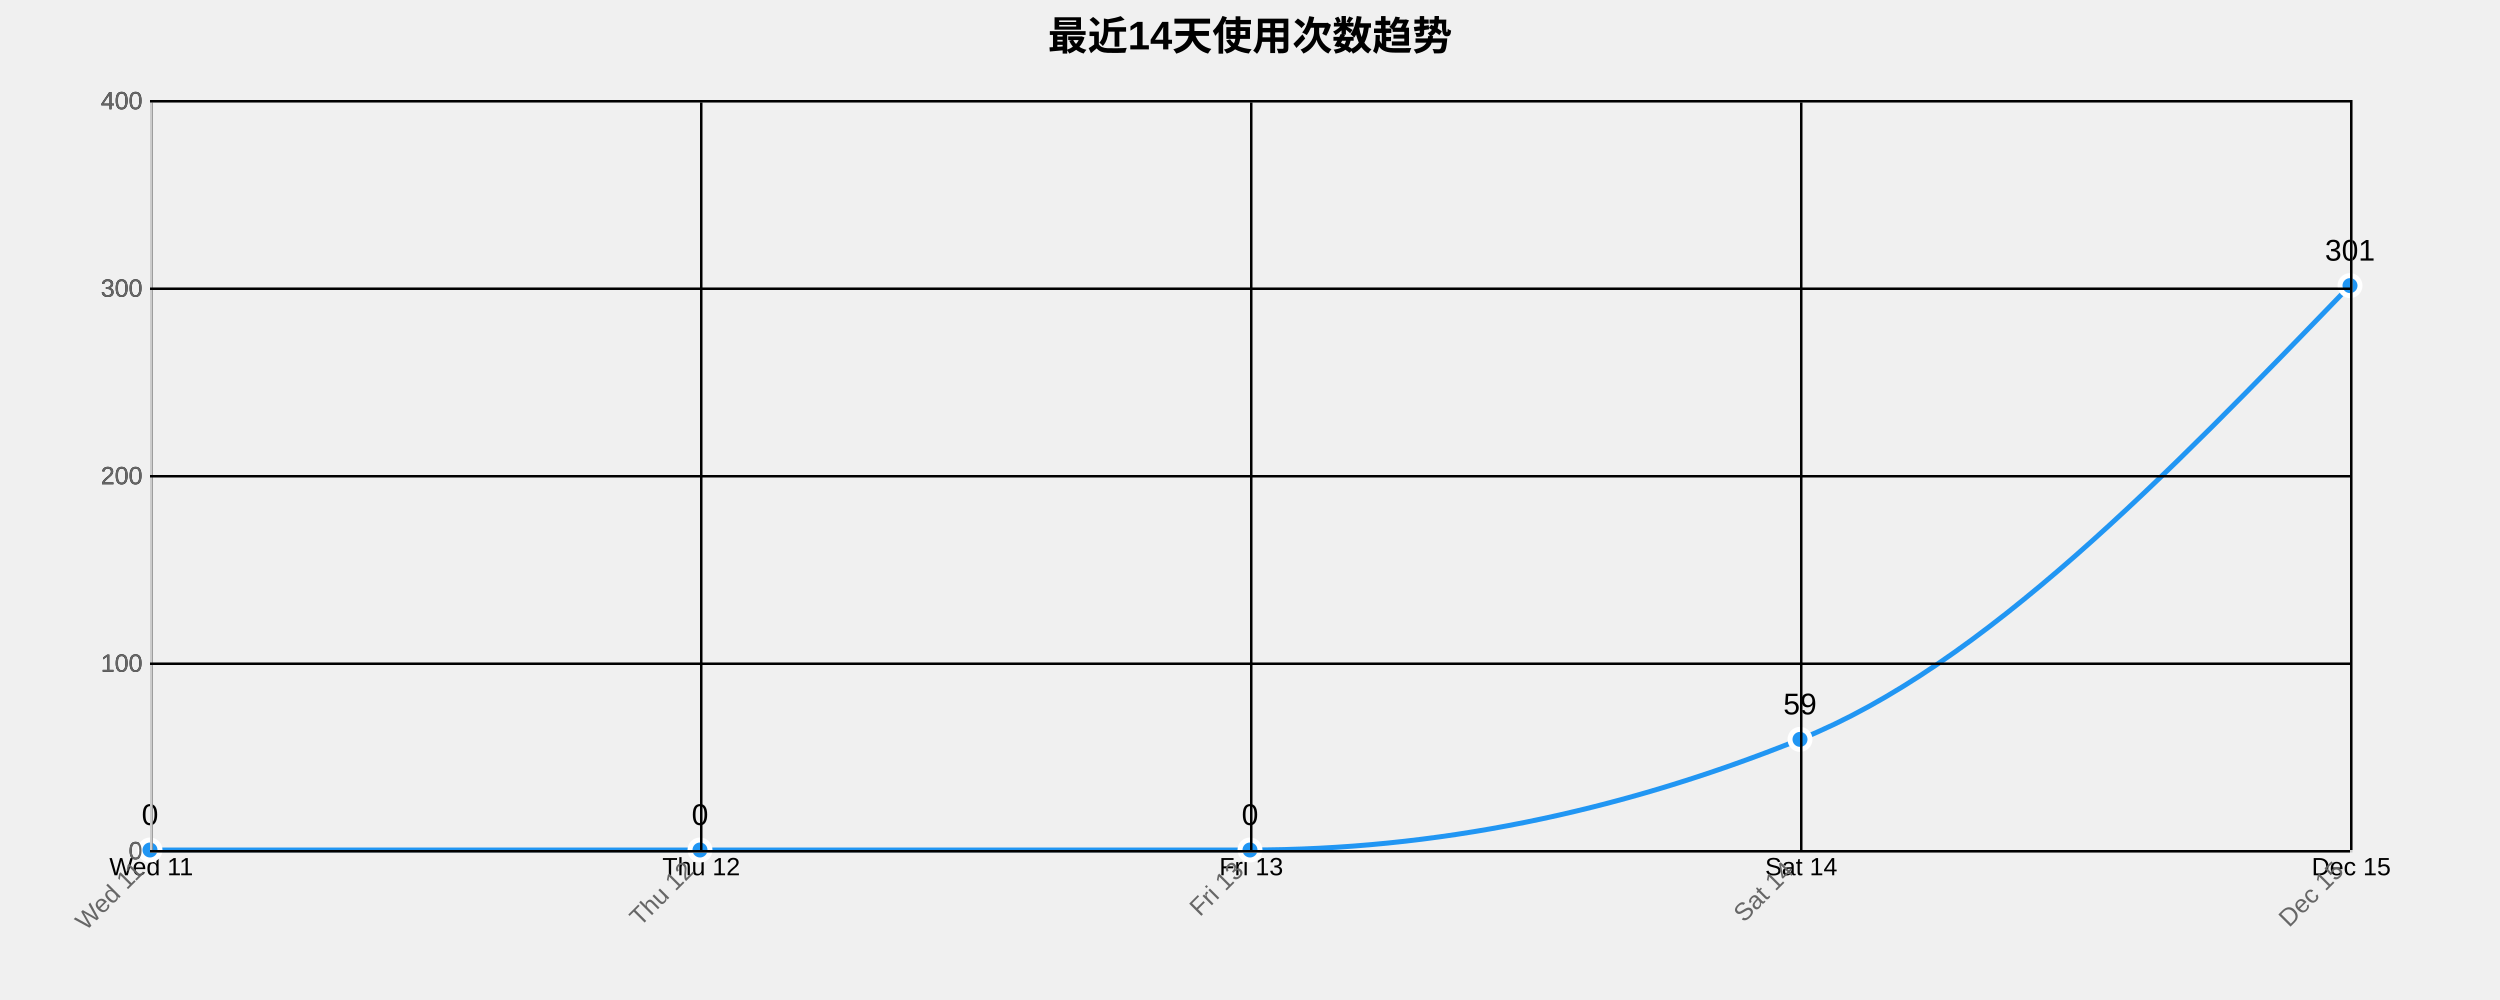
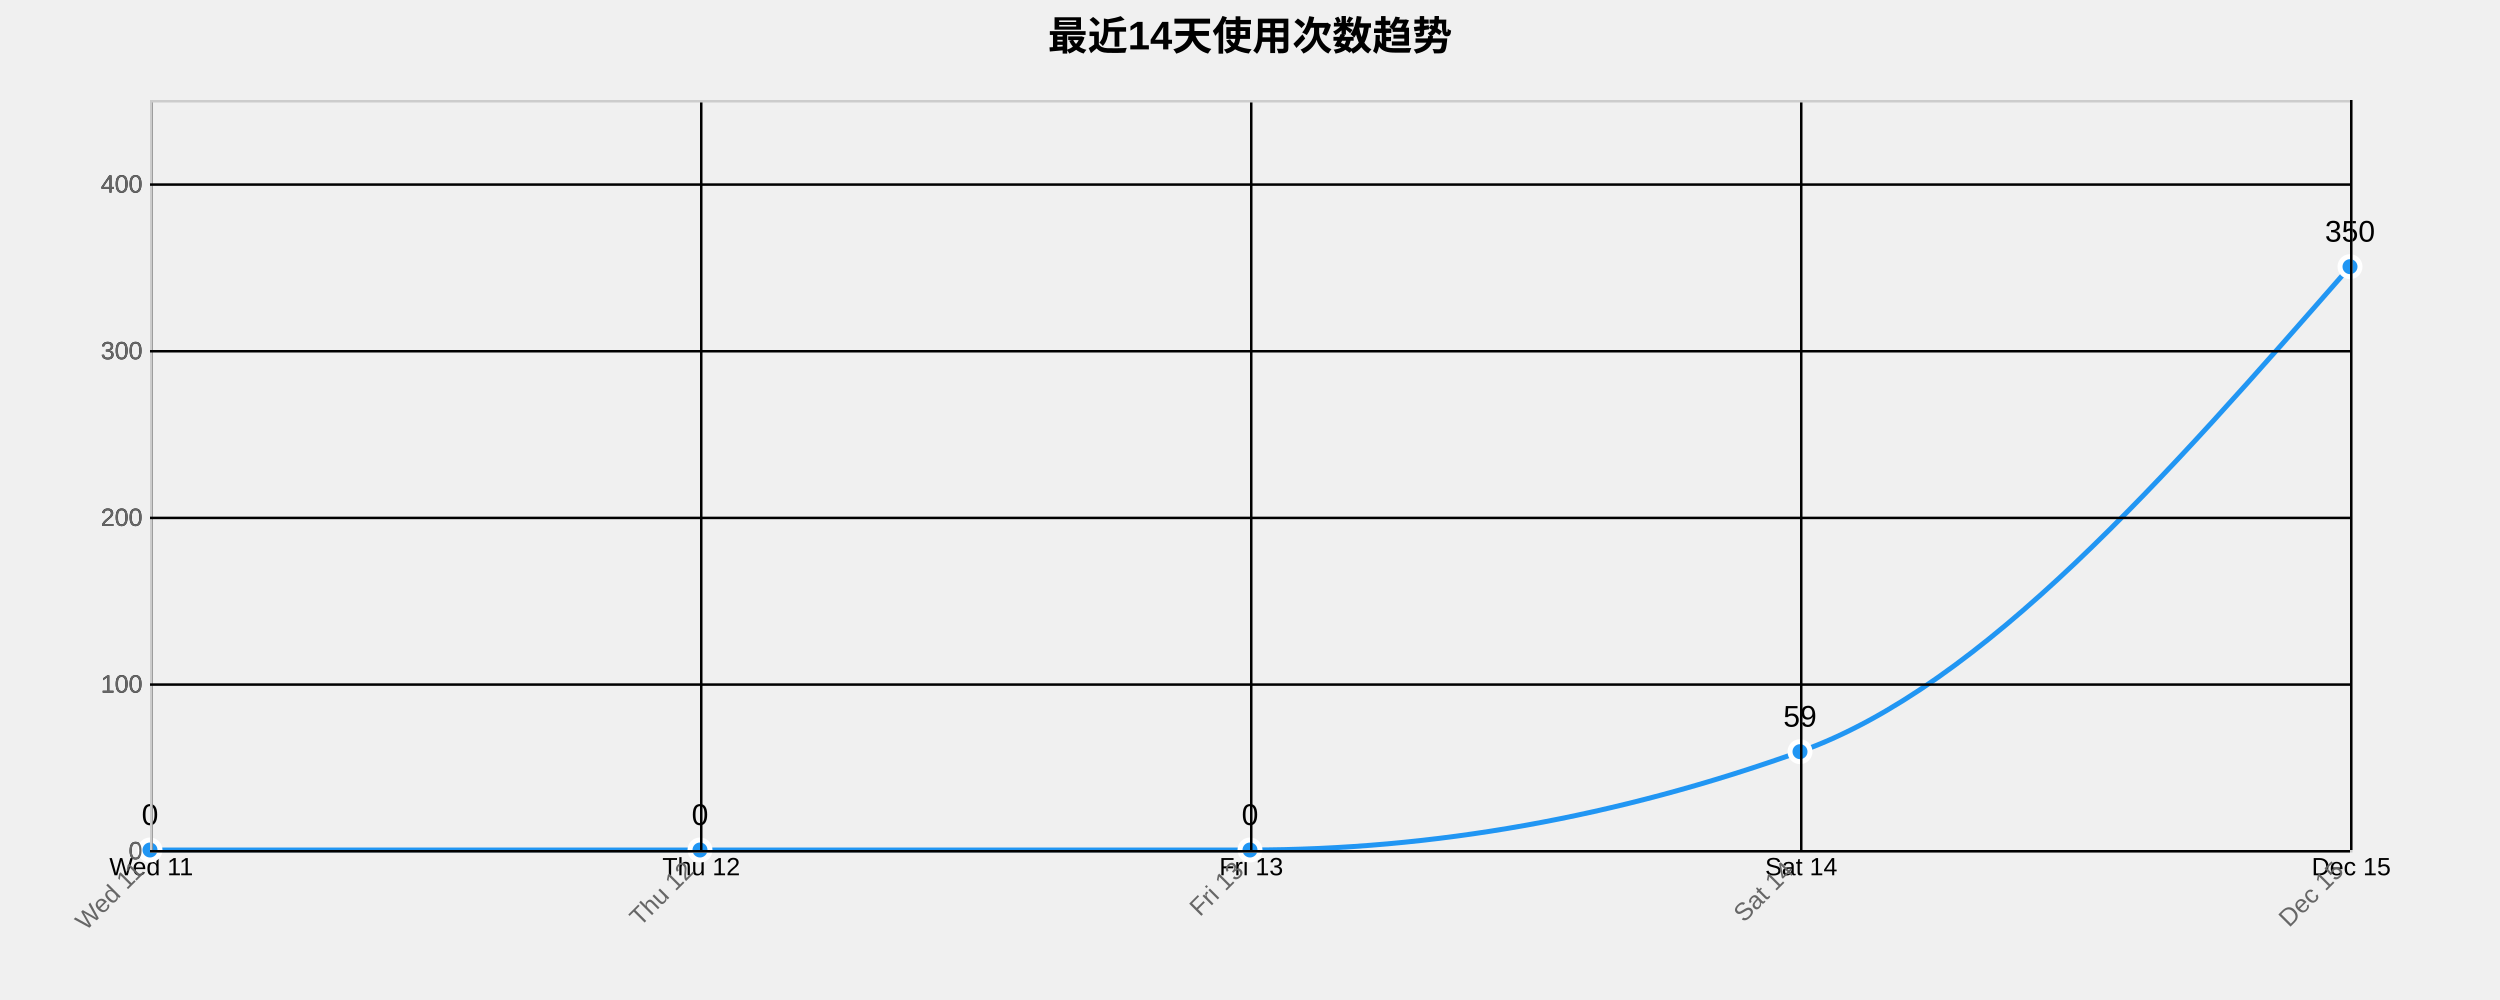
<svg xmlns="http://www.w3.org/2000/svg" width="1000" height="400">
  <g transform="translate(60,40)">
    <text x="440" y="-20" text-anchor="middle" style="font-size: 16px; font-weight: bold;">最近14天使用次数趋势</text>
    <g class="grid" transform="translate(0,300)" fill="none" font-size="10" font-family="sans-serif" text-anchor="middle">
      <path class="domain" stroke="currentColor" d="M0.5,-300V0.5H880.5V-300" />
      <g class="tick" opacity="1" transform="translate(0.5,0)">
        <line stroke="currentColor" y2="-300" />
        <text fill="currentColor" y="3" dy="0.71em">Wed 11</text>
      </g>
      <g class="tick" opacity="1" transform="translate(220.5,0)">
        <line stroke="currentColor" y2="-300" />
        <text fill="currentColor" y="3" dy="0.71em">Thu 12</text>
      </g>
      <g class="tick" opacity="1" transform="translate(440.5,0)">
        <line stroke="currentColor" y2="-300" />
        <text fill="currentColor" y="3" dy="0.71em">Fri 13</text>
      </g>
      <g class="tick" opacity="1" transform="translate(660.5,0)">
        <line stroke="currentColor" y2="-300" />
        <text fill="currentColor" y="3" dy="0.71em">Sat 14</text>
      </g>
      <g class="tick" opacity="1" transform="translate(880.5,0)">
        <line stroke="currentColor" y2="-300" />
        <text fill="currentColor" y="3" dy="0.71em">Dec 15</text>
      </g>
    </g>
    <g class="grid" fill="none" font-size="10" font-family="sans-serif" text-anchor="end">
      <path class="domain" stroke="currentColor" d="M880,300.5H0.5V0.5H880" />
      <g class="tick" opacity="1" transform="translate(0,300.5)">
        <line stroke="currentColor" x2="880" />
        <text fill="currentColor" x="-3" dy="0.32em">0</text>
      </g>
-       <g class="tick" opacity="1" transform="translate(0,225.5)">
+       <g class="tick" opacity="1" transform="translate(0,233.8333)">
        <line stroke="currentColor" x2="880" />
        <text fill="currentColor" x="-3" dy="0.32em">100</text>
      </g>
-       <g class="tick" opacity="1" transform="translate(0,150.5)">
+       <g class="tick" opacity="1" transform="translate(0,167.1667)">
        <line stroke="currentColor" x2="880" />
        <text fill="currentColor" x="-3" dy="0.32em">200</text>
      </g>
-       <g class="tick" opacity="1" transform="translate(0,75.5)">
+       <g class="tick" opacity="1" transform="translate(0,100.5)">
        <line stroke="currentColor" x2="880" />
        <text fill="currentColor" x="-3" dy="0.32em">300</text>
      </g>
-       <g class="tick" opacity="1" transform="translate(0,0.5)">
+       <g class="tick" opacity="1" transform="translate(0,33.83333)">
        <line stroke="currentColor" x2="880" />
        <text fill="currentColor" x="-3" dy="0.32em">400</text>
      </g>
    </g>
-     <path class="area" d="M0,300C73.333,300,146.667,300,220,300C293.333,300,366.667,300,440,300C513.333,300,586.667,285.25,660,255.75C733.333,226.25,806.667,150.25,880,74.25L880,300C806.667,300,733.333,300,660,300C586.667,300,513.333,300,440,300C366.667,300,293.333,300,220,300C146.667,300,73.333,300,0,300Z" style="fill: url(#area-gradient); opacity: 0.3;" />
-     <path class="line" d="M0,300C73.333,300,146.667,300,220,300C293.333,300,366.667,300,440,300C513.333,300,586.667,285.25,660,255.75C733.333,226.25,806.667,150.25,880,74.25" style="fill: none; stroke: #2196F3; stroke-width: 2px;" />
+     <path class="area" d="M0,300C73.333,300,146.667,300,220,300C293.333,300,366.667,300,440,300C513.333,300,586.667,286.889,660,260.667C733.333,234.444,806.667,150.556,880,66.667L880,300C806.667,300,733.333,300,660,300C586.667,300,513.333,300,440,300C366.667,300,293.333,300,220,300C146.667,300,73.333,300,0,300Z" style="fill: url(#area-gradient); opacity: 0.3;" />
+     <path class="line" d="M0,300C73.333,300,146.667,300,220,300C293.333,300,366.667,300,440,300C513.333,300,586.667,286.889,660,260.667C733.333,234.444,806.667,150.556,880,66.667" style="fill: none; stroke: #2196F3; stroke-width: 2px;" />
    <circle class="dot" cx="0" cy="300" r="4" style="fill: #2196F3; stroke: #fff; stroke-width: 2px;" />
    <circle class="dot" cx="220" cy="300" r="4" style="fill: #2196F3; stroke: #fff; stroke-width: 2px;" />
    <circle class="dot" cx="440" cy="300" r="4" style="fill: #2196F3; stroke: #fff; stroke-width: 2px;" />
-     <circle class="dot" cx="660" cy="255.75" r="4" style="fill: #2196F3; stroke: #fff; stroke-width: 2px;" />
-     <circle class="dot" cx="880" cy="74.25" r="4" style="fill: #2196F3; stroke: #fff; stroke-width: 2px;" />
+     <circle class="dot" cx="660" cy="260.667" r="4" style="fill: #2196F3; stroke: #fff; stroke-width: 2px;" />
+     <circle class="dot" cx="880" cy="66.667" r="4" style="fill: #2196F3; stroke: #fff; stroke-width: 2px;" />
    <text class="label" x="0" y="290" text-anchor="middle" style="font-size: 12px;">0</text>
    <text class="label" x="220" y="290" text-anchor="middle" style="font-size: 12px;">0</text>
    <text class="label" x="440" y="290" text-anchor="middle" style="font-size: 12px;">0</text>
-     <text class="label" x="660" y="245.75" text-anchor="middle" style="font-size: 12px;">59</text>
-     <text class="label" x="880" y="64.25" text-anchor="middle" style="font-size: 12px;">301</text>
+     <text class="label" x="660" y="250.667" text-anchor="middle" style="font-size: 12px;">59</text>
+     <text class="label" x="880" y="56.667" text-anchor="middle" style="font-size: 12px;">350</text>
    <g class="x-axis" transform="translate(0,300)" fill="none" font-size="10" font-family="sans-serif" text-anchor="middle">
      <path class="domain" stroke="currentColor" d="M0.5,-300V0.5H880.5V-300" />
      <g class="tick" opacity="1" transform="translate(0.5,0)">
        <line stroke="currentColor" y2="-300" />
        <text fill="currentColor" y="3" dy=".15em" style="text-anchor: end;" dx="-.8em" transform="rotate(-45)">Wed 11</text>
      </g>
      <g class="tick" opacity="1" transform="translate(220.5,0)">
        <line stroke="currentColor" y2="-300" />
        <text fill="currentColor" y="3" dy=".15em" style="text-anchor: end;" dx="-.8em" transform="rotate(-45)">Thu 12</text>
      </g>
      <g class="tick" opacity="1" transform="translate(440.5,0)">
        <line stroke="currentColor" y2="-300" />
        <text fill="currentColor" y="3" dy=".15em" style="text-anchor: end;" dx="-.8em" transform="rotate(-45)">Fri 13</text>
      </g>
      <g class="tick" opacity="1" transform="translate(660.5,0)">
        <line stroke="currentColor" y2="-300" />
        <text fill="currentColor" y="3" dy=".15em" style="text-anchor: end;" dx="-.8em" transform="rotate(-45)">Sat 14</text>
      </g>
      <g class="tick" opacity="1" transform="translate(880.5,0)">
        <line stroke="currentColor" y2="-300" />
        <text fill="currentColor" y="3" dy=".15em" style="text-anchor: end;" dx="-.8em" transform="rotate(-45)">Dec 15</text>
      </g>
    </g>
    <g class="y-axis" fill="none" font-size="10" font-family="sans-serif" text-anchor="end">
      <path class="domain" stroke="currentColor" d="M880,300.5H0.5V0.5H880" />
      <g class="tick" opacity="1" transform="translate(0,300.5)">
        <line stroke="currentColor" x2="880" />
        <text fill="currentColor" x="-3" dy="0.32em">0</text>
      </g>
-       <g class="tick" opacity="1" transform="translate(0,225.5)">
+       <g class="tick" opacity="1" transform="translate(0,233.8333)">
        <line stroke="currentColor" x2="880" />
        <text fill="currentColor" x="-3" dy="0.32em">100</text>
      </g>
-       <g class="tick" opacity="1" transform="translate(0,150.5)">
+       <g class="tick" opacity="1" transform="translate(0,167.1667)">
        <line stroke="currentColor" x2="880" />
        <text fill="currentColor" x="-3" dy="0.32em">200</text>
      </g>
-       <g class="tick" opacity="1" transform="translate(0,75.5)">
+       <g class="tick" opacity="1" transform="translate(0,100.5)">
        <line stroke="currentColor" x2="880" />
        <text fill="currentColor" x="-3" dy="0.32em">300</text>
      </g>
-       <g class="tick" opacity="1" transform="translate(0,0.5)">
+       <g class="tick" opacity="1" transform="translate(0,33.83333)">
        <line stroke="currentColor" x2="880" />
        <text fill="currentColor" x="-3" dy="0.32em">400</text>
      </g>
    </g>
    <style>
    .grid line {
      stroke: #e0e0e0;
      stroke-opacity: 0.7;
      shape-rendering: crispEdges;
    }
    .grid path {
      stroke-width: 0;
    }
    .dot:hover {
      r: 6;
    }
    text {
      font-family: Arial, sans-serif;
    }
    .x-axis path, .y-axis path {
      stroke: #ccc;
    }
    .x-axis text, .y-axis text {
      fill: #666;
    }
  </style>
  </g>
</svg>
